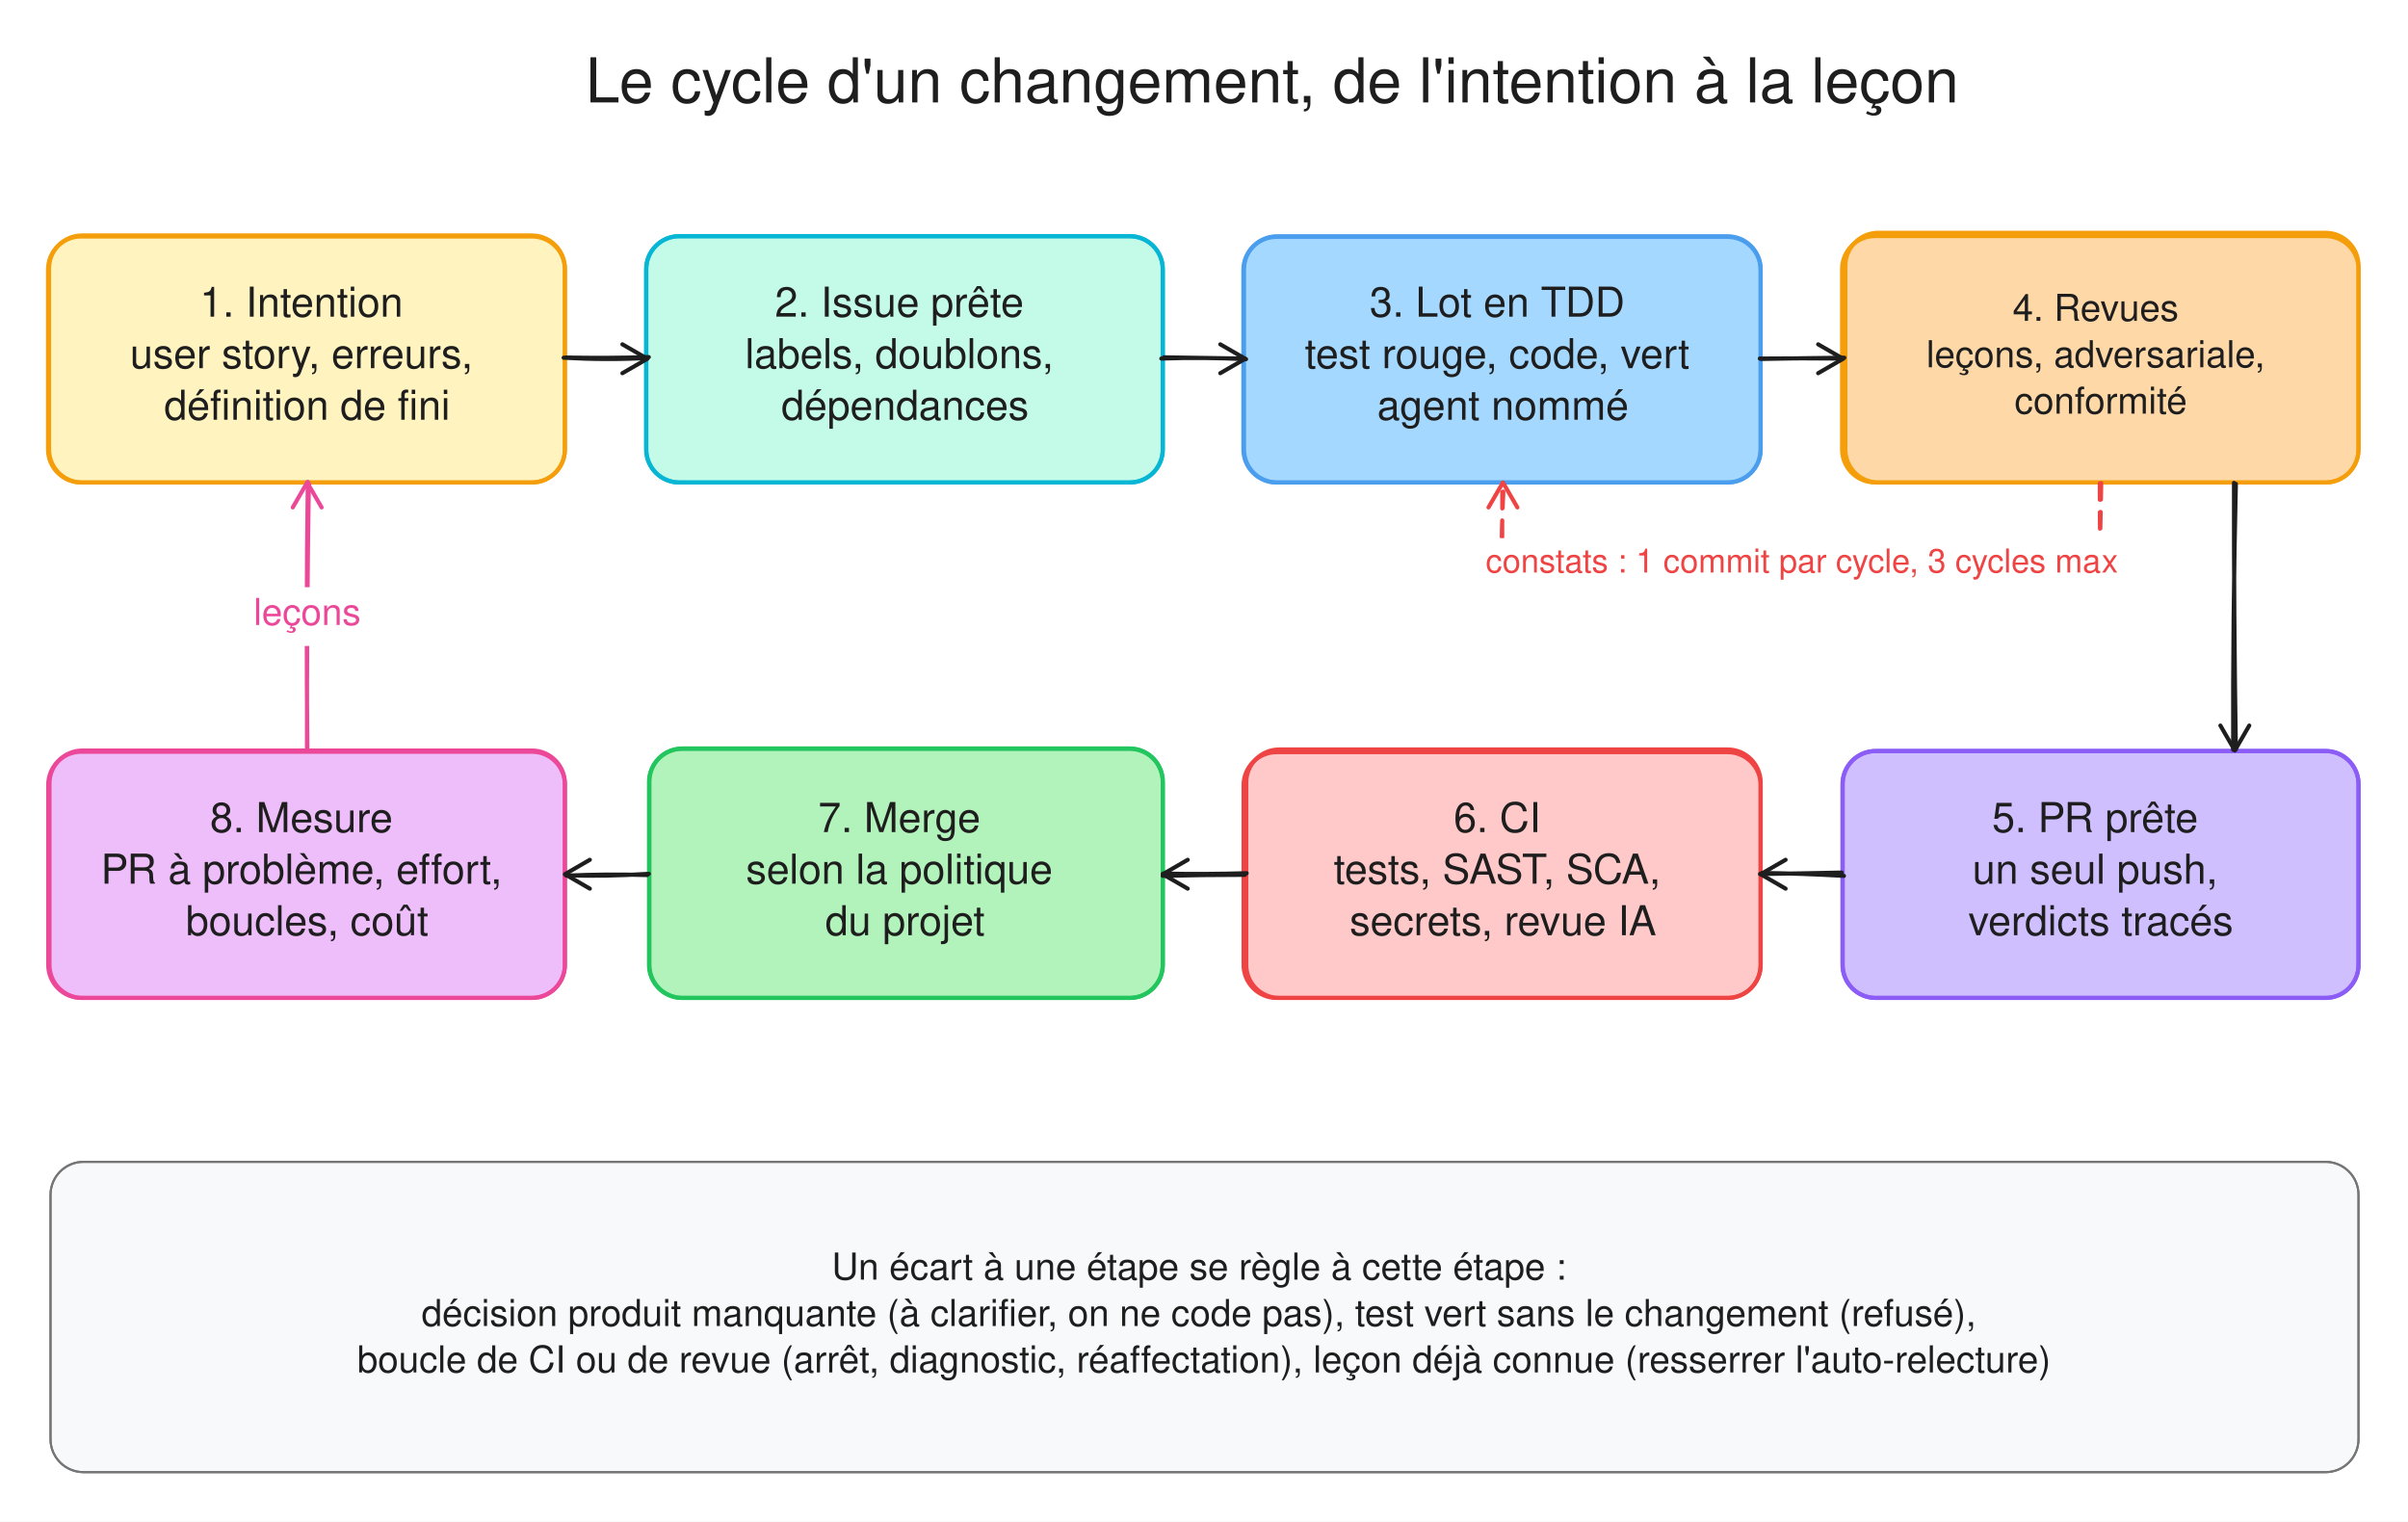
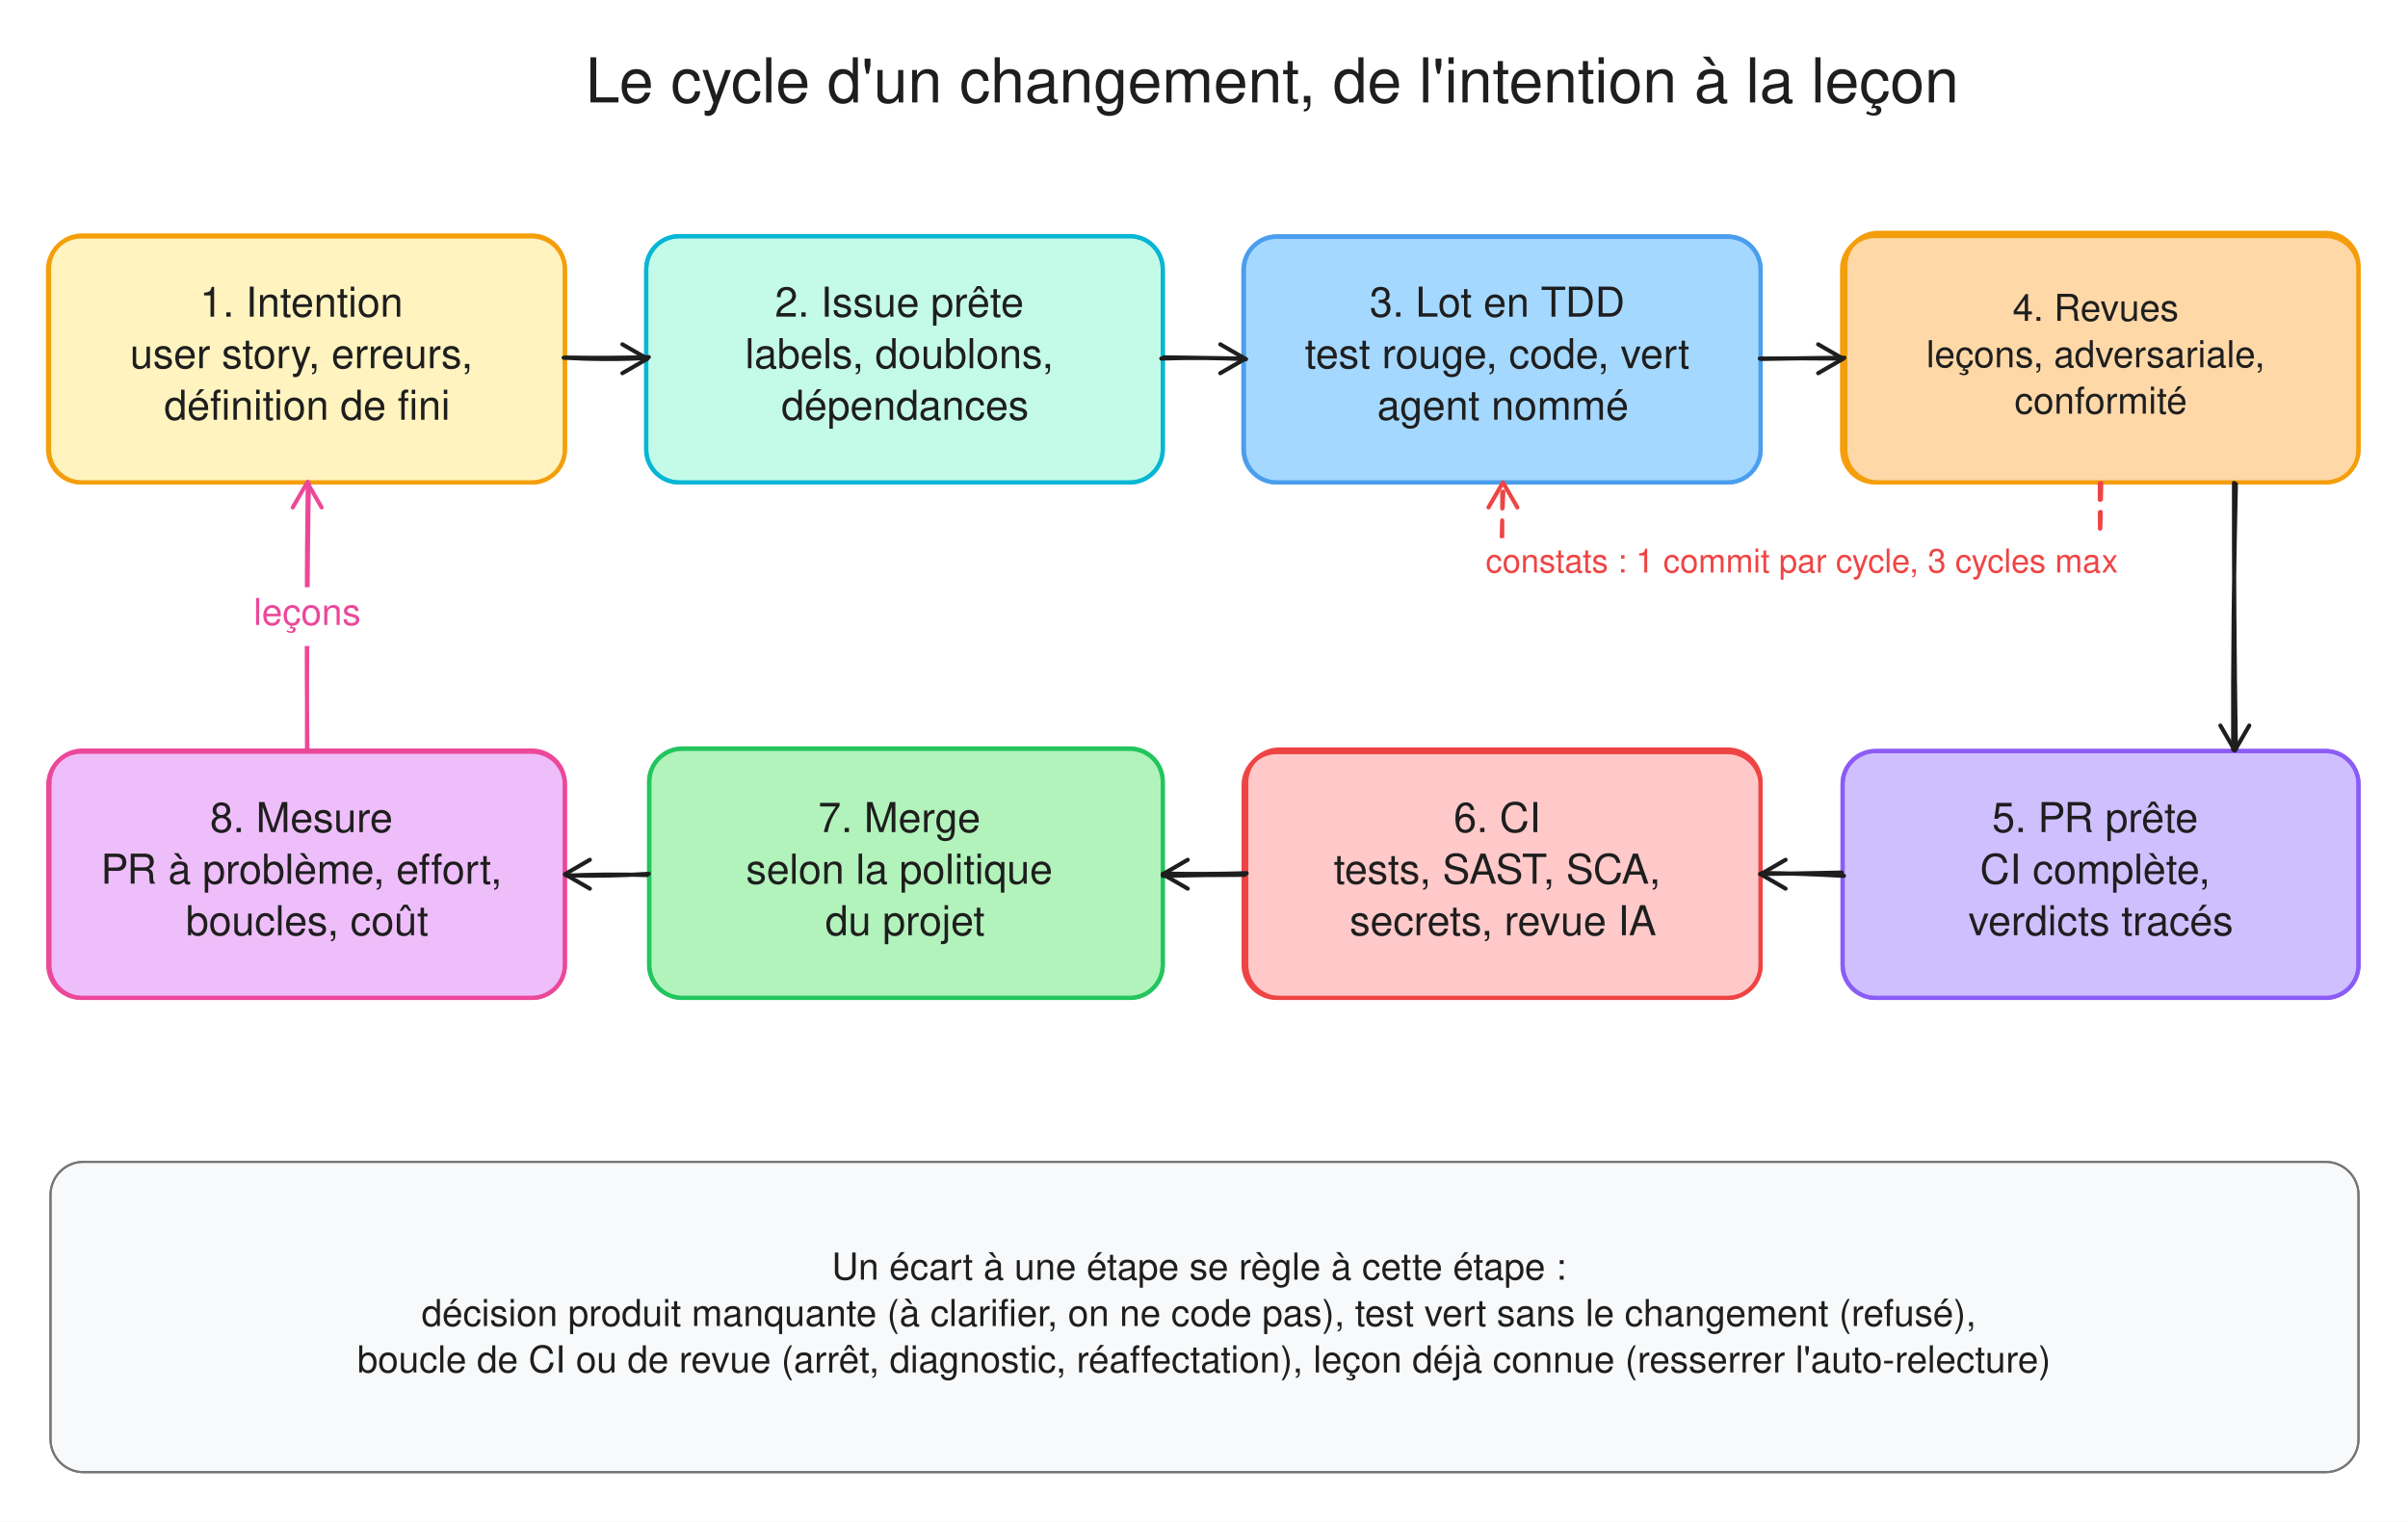
<svg xmlns="http://www.w3.org/2000/svg" viewBox="16 -4 1168 738" width="1168" height="738" role="img">
  <rect x="16" y="-4" width="1168" height="738" fill="#ffffff" />
  <text font-family="Segoe UI, Helvetica, Arial, sans-serif" font-size="30" fill="#1e1e1e" text-anchor="start" dominant-baseline="central">
    <tspan x="300.0" y="38.8">Le cycle d'un changement, de l'intention à la leçon</tspan>
  </text>
  <g opacity="1.0">
    <rect x="40" y="110" width="250" height="120" rx="16" fill="#fff3bf" />
    <rect x="39.3" y="110.7" width="250.7" height="119.3" rx="16" fill="none" stroke="#f59e0b" stroke-width="2" />
    <rect x="39.8" y="110.2" width="250.2" height="119.8" rx="16" fill="none" stroke="#f59e0b" stroke-width="2" />
    <text font-family="Segoe UI, Helvetica, Arial, sans-serif" font-size="20" fill="#1e1e1e" text-anchor="middle" dominant-baseline="central">
      <tspan x="165.0" y="145.0">1. Intention</tspan>
      <tspan x="165.0" y="170.0">user story, erreurs,</tspan>
      <tspan x="165.0" y="195.0">définition de fini</tspan>
    </text>
  </g>
  <g opacity="1.0">
    <rect x="330" y="110" width="250" height="120" rx="16" fill="#c3fae8" />
    <rect x="329.4" y="110.6" width="250.6" height="119.4" rx="16" fill="none" stroke="#06b6d4" stroke-width="2" />
    <rect x="329.5" y="110.5" width="250.5" height="119.5" rx="16" fill="none" stroke="#06b6d4" stroke-width="2" />
    <text font-family="Segoe UI, Helvetica, Arial, sans-serif" font-size="20" fill="#1e1e1e" text-anchor="middle" dominant-baseline="central">
      <tspan x="455.0" y="145.0">2. Issue prête</tspan>
      <tspan x="455.0" y="170.0">labels, doublons,</tspan>
      <tspan x="455.0" y="195.0">dépendances</tspan>
    </text>
  </g>
  <path d="M289.4 169.5 Q310.5 170.7 330.2 169.6 M290.3 169.4 Q310.5 169.8 330.7 169.2" fill="none" stroke="#1e1e1e" stroke-width="2" stroke-linecap="round" />
  <path d="M317.9 163.0 L330.0 170.0 L317.9 177.0" fill="none" stroke="#1e1e1e" stroke-width="2" stroke-linecap="round" stroke-linejoin="round" />
  <g opacity="1.0">
    <rect x="620" y="110" width="250" height="120" rx="16" fill="#a5d8ff" />
    <rect x="619.1" y="110.9" width="250.9" height="119.1" rx="16" fill="none" stroke="#4a9eed" stroke-width="2" />
    <rect x="619.4" y="110.6" width="250.6" height="119.4" rx="16" fill="none" stroke="#4a9eed" stroke-width="2" />
    <text font-family="Segoe UI, Helvetica, Arial, sans-serif" font-size="20" fill="#1e1e1e" text-anchor="middle" dominant-baseline="central">
      <tspan x="745.0" y="145.0">3. Lot en TDD</tspan>
      <tspan x="745.0" y="170.0">test rouge, code, vert</tspan>
      <tspan x="745.0" y="195.0">agent nommé</tspan>
    </text>
  </g>
  <path d="M579.3 169.9 Q599.6 169.2 620.4 170.2 M580.6 169.3 Q598.9 169.6 619.2 169.9" fill="none" stroke="#1e1e1e" stroke-width="2" stroke-linecap="round" />
  <path d="M607.9 163.0 L620.0 170.0 L607.9 177.0" fill="none" stroke="#1e1e1e" stroke-width="2" stroke-linecap="round" stroke-linejoin="round" />
  <g opacity="1.0">
    <rect x="910" y="110" width="250" height="120" rx="16" fill="#ffd8a8" />
    <rect x="911.1" y="108.9" width="248.9" height="121.1" rx="16" fill="none" stroke="#f59e0b" stroke-width="2" />
    <rect x="909.5" y="110.5" width="250.5" height="119.5" rx="16" fill="none" stroke="#f59e0b" stroke-width="2" />
    <text font-family="Segoe UI, Helvetica, Arial, sans-serif" font-size="18" fill="#1e1e1e" text-anchor="middle" dominant-baseline="central">
      <tspan x="1035.0" y="147.5">4. Revues</tspan>
      <tspan x="1035.0" y="170.0">leçons, adversariale,</tspan>
      <tspan x="1035.0" y="192.5">conformité</tspan>
    </text>
  </g>
  <path d="M870.1 170.1 Q890.3 169.7 910.6 169.5 M869.6 169.9 Q890.9 169.7 909.5 169.9" fill="none" stroke="#1e1e1e" stroke-width="2" stroke-linecap="round" />
  <path d="M897.9 163.0 L910.0 170.0 L897.9 177.0" fill="none" stroke="#1e1e1e" stroke-width="2" stroke-linecap="round" stroke-linejoin="round" />
  <path d="M1034.5 230.4 Q1034.5 249.6 1034.8 270.0 M1035.2 230.3 Q1034.9 248.9 1034.3 270.7 M1035.8 270.0 Q890.6 269.3 745.7 270.2 M1034.7 270.7 Q890.0 270.3 744.6 269.6 M744.2 270.4 Q744.4 249.8 745.4 229.9 M744.6 270.6 Q744.7 250.8 744.7 229.7" fill="none" stroke="#ef4444" stroke-width="2" stroke-linecap="round" stroke-dasharray="8 6" />
  <path d="M738.0 242.1 L745.0 230.0 L752.0 242.1" fill="none" stroke="#ef4444" stroke-width="2" stroke-linecap="round" stroke-linejoin="round" />
  <rect x="705.1" y="257.0" width="369.8" height="26.0" rx="4" fill="#ffffff" />
  <text font-family="Segoe UI, Helvetica, Arial, sans-serif" font-size="16" fill="#ef4444" text-anchor="middle" dominant-baseline="central">
    <tspan x="890.0" y="270.0">constats : 1 commit par cycle, 3 cycles max</tspan>
  </text>
  <g opacity="1.0">
    <rect x="910" y="360" width="250" height="120" rx="16" fill="#d0bfff" />
    <rect x="909.8" y="360.2" width="250.2" height="119.8" rx="16" fill="none" stroke="#8b5cf6" stroke-width="2" />
    <rect x="909.7" y="360.3" width="250.3" height="119.7" rx="16" fill="none" stroke="#8b5cf6" stroke-width="2" />
    <text font-family="Segoe UI, Helvetica, Arial, sans-serif" font-size="20" fill="#1e1e1e" text-anchor="middle" dominant-baseline="central">
      <tspan x="1035.0" y="395.0">5. PR prête</tspan>
-       <tspan x="1035.0" y="420.0">un seul push,</tspan>
+       <tspan x="1035.0" y="420.0">CI complète,</tspan>
      <tspan x="1035.0" y="445.0">verdicts tracés</tspan>
    </text>
  </g>
  <path d="M1099.6 230.2 Q1099.5 294.9 1100.5 359.4 M1100.5 230.7 Q1099.0 295.7 1099.2 359.6" fill="none" stroke="#1e1e1e" stroke-width="2" stroke-linecap="round" />
  <path d="M1107.0 347.9 L1100.0 360.0 L1093.0 347.9" fill="none" stroke="#1e1e1e" stroke-width="2" stroke-linecap="round" stroke-linejoin="round" />
  <g opacity="1.0">
    <rect x="620" y="360" width="250" height="120" rx="16" fill="#ffc9c9" />
    <rect x="619.2" y="360.8" width="250.8" height="119.2" rx="16" fill="none" stroke="#ef4444" stroke-width="2" />
    <rect x="620.5" y="359.5" width="249.5" height="120.5" rx="16" fill="none" stroke="#ef4444" stroke-width="2" />
    <text font-family="Segoe UI, Helvetica, Arial, sans-serif" font-size="20" fill="#1e1e1e" text-anchor="middle" dominant-baseline="central">
      <tspan x="745.0" y="395.0">6. CI</tspan>
      <tspan x="745.0" y="420.0">tests, SAST, SCA,</tspan>
      <tspan x="745.0" y="445.0">secrets, revue IA</tspan>
    </text>
  </g>
  <path d="M910.4 420.8 Q889.5 419.6 870.6 419.4 M909.3 419.2 Q891.0 419.6 869.7 419.9" fill="none" stroke="#1e1e1e" stroke-width="2" stroke-linecap="round" />
  <path d="M882.1 427.0 L870.0 420.0 L882.1 413.0" fill="none" stroke="#1e1e1e" stroke-width="2" stroke-linecap="round" stroke-linejoin="round" />
  <g opacity="1.0">
    <rect x="330" y="360" width="250" height="120" rx="16" fill="#b2f2bb" />
    <rect x="331.0" y="359.0" width="249.0" height="121.0" rx="16" fill="none" stroke="#22c55e" stroke-width="2" />
    <rect x="330.8" y="359.2" width="249.2" height="120.8" rx="16" fill="none" stroke="#22c55e" stroke-width="2" />
    <text font-family="Segoe UI, Helvetica, Arial, sans-serif" font-size="20" fill="#1e1e1e" text-anchor="middle" dominant-baseline="central">
      <tspan x="455.0" y="395.0">7. Merge</tspan>
      <tspan x="455.0" y="420.0">selon la politique</tspan>
      <tspan x="455.0" y="445.0">du projet</tspan>
    </text>
  </g>
  <path d="M619.8 420.3 Q599.3 420.3 580.0 420.8 M620.7 419.5 Q601.2 420.1 580.2 419.7" fill="none" stroke="#1e1e1e" stroke-width="2" stroke-linecap="round" />
  <path d="M592.1 427.0 L580.0 420.0 L592.1 413.0" fill="none" stroke="#1e1e1e" stroke-width="2" stroke-linecap="round" stroke-linejoin="round" />
  <g opacity="1.0">
    <rect x="40" y="360" width="250" height="120" rx="16" fill="#eebefa" />
    <rect x="39.4" y="360.6" width="250.6" height="119.4" rx="16" fill="none" stroke="#ec4899" stroke-width="2" />
    <rect x="40.0" y="360.0" width="250.0" height="120.0" rx="16" fill="none" stroke="#ec4899" stroke-width="2" />
    <text font-family="Segoe UI, Helvetica, Arial, sans-serif" font-size="20" fill="#1e1e1e" text-anchor="middle" dominant-baseline="central">
      <tspan x="165.0" y="395.0">8. Mesure</tspan>
      <tspan x="165.0" y="420.0">PR à problème, effort,</tspan>
      <tspan x="165.0" y="445.0">boucles, coût</tspan>
    </text>
  </g>
  <path d="M329.9 420.4 Q309.8 419.8 290.8 420.7 M330.7 419.8 Q309.1 421.2 290.5 420.5" fill="none" stroke="#1e1e1e" stroke-width="2" stroke-linecap="round" />
  <path d="M302.1 427.0 L290.0 420.0 L302.1 413.0" fill="none" stroke="#1e1e1e" stroke-width="2" stroke-linecap="round" stroke-linejoin="round" />
  <path d="M164.9 360.2 Q164.8 294.7 165.8 230.5 M165.1 360.2 Q164.4 295.9 165.3 229.7" fill="none" stroke="#ec4899" stroke-width="2" stroke-linecap="round" />
  <path d="M158.0 242.1 L165.0 230.0 L172.0 242.1" fill="none" stroke="#ec4899" stroke-width="2" stroke-linecap="round" stroke-linejoin="round" />
  <rect x="130.9" y="280.8" width="68.2" height="28.5" rx="4" fill="#ffffff" />
  <text font-family="Segoe UI, Helvetica, Arial, sans-serif" font-size="18" fill="#ec4899" text-anchor="middle" dominant-baseline="central">
    <tspan x="165.0" y="295.0">leçons</tspan>
  </text>
  <g opacity="1.0">
    <rect x="40" y="560" width="1120" height="150" rx="16" fill="#f8f9fa" />
    <rect x="40.5" y="559.5" width="1119.5" height="150.5" rx="16" fill="none" stroke="#757575" stroke-width="1" />
    <rect x="40.5" y="559.5" width="1119.5" height="150.5" rx="16" fill="none" stroke="#757575" stroke-width="1" />
    <text font-family="Segoe UI, Helvetica, Arial, sans-serif" font-size="18" fill="#1e1e1e" text-anchor="middle" dominant-baseline="central">
      <tspan x="600.0" y="612.5">Un écart à une étape se règle à cette étape :</tspan>
      <tspan x="600.0" y="635.0">décision produit manquante (à clarifier, on ne code pas), test vert sans le changement (refusé),</tspan>
      <tspan x="600.0" y="657.5">boucle de CI ou de revue (arrêt, diagnostic, réaffectation), leçon déjà connue (resserrer l'auto-relecture)</tspan>
    </text>
  </g>
</svg>
